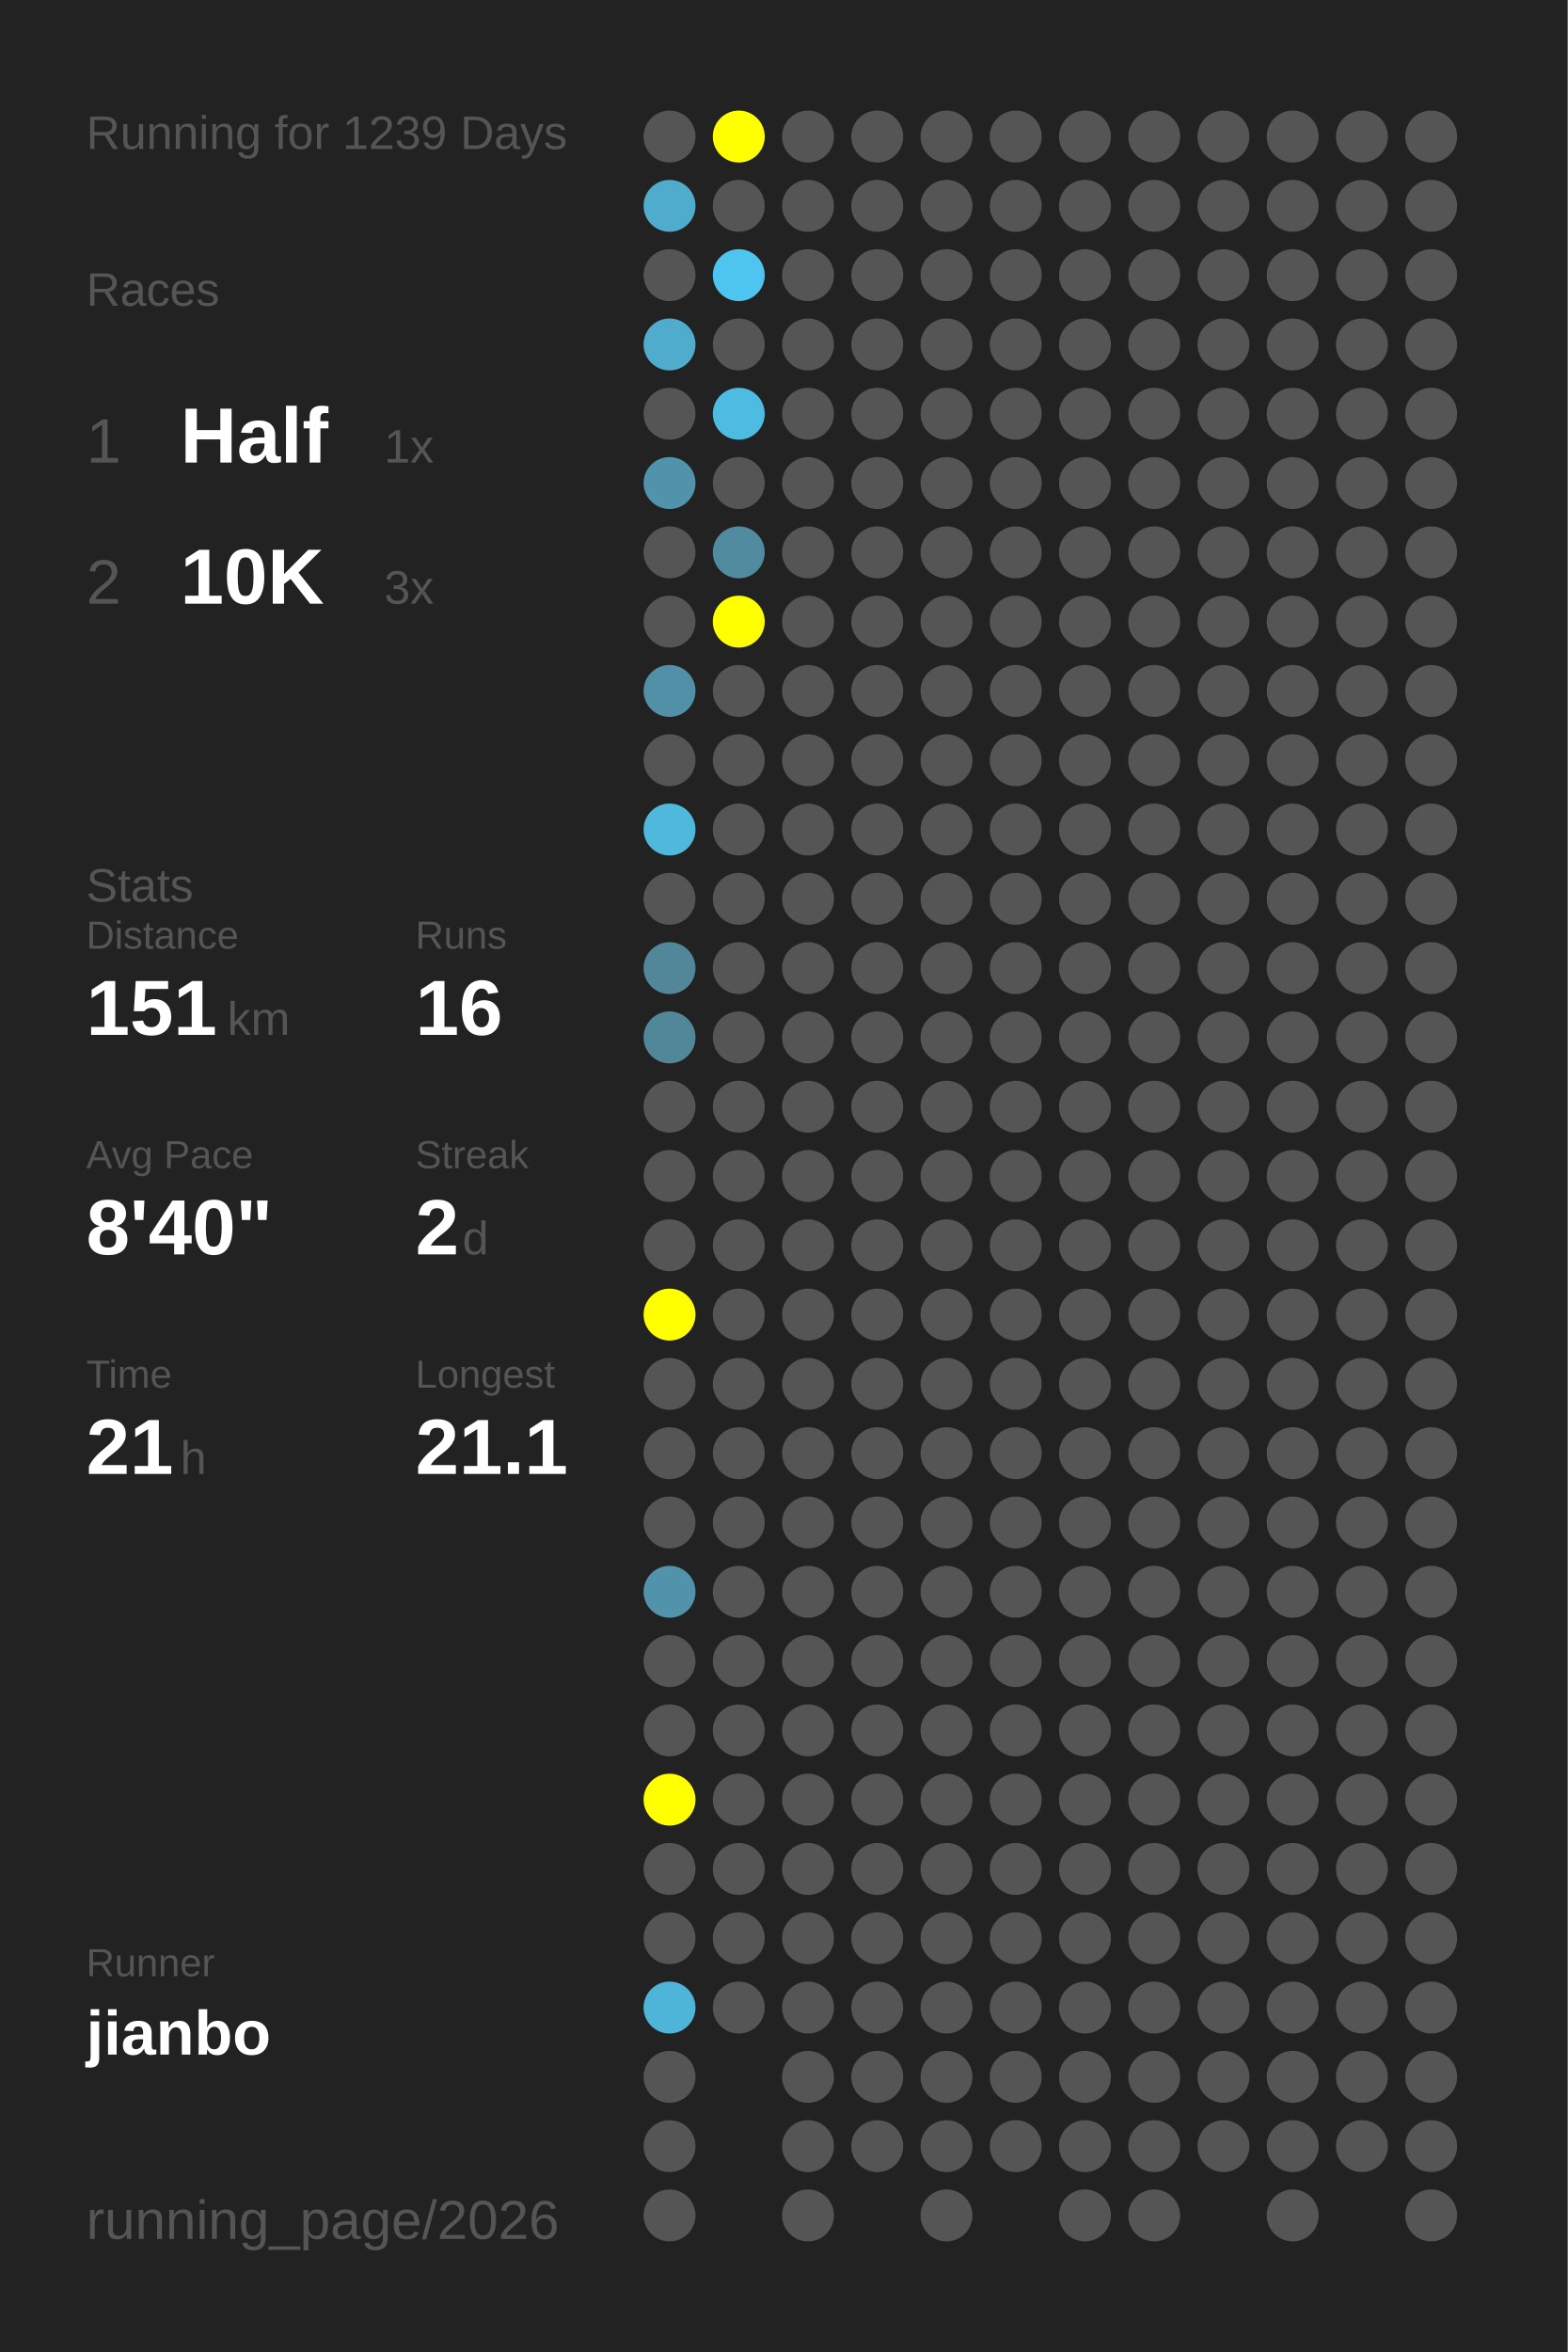
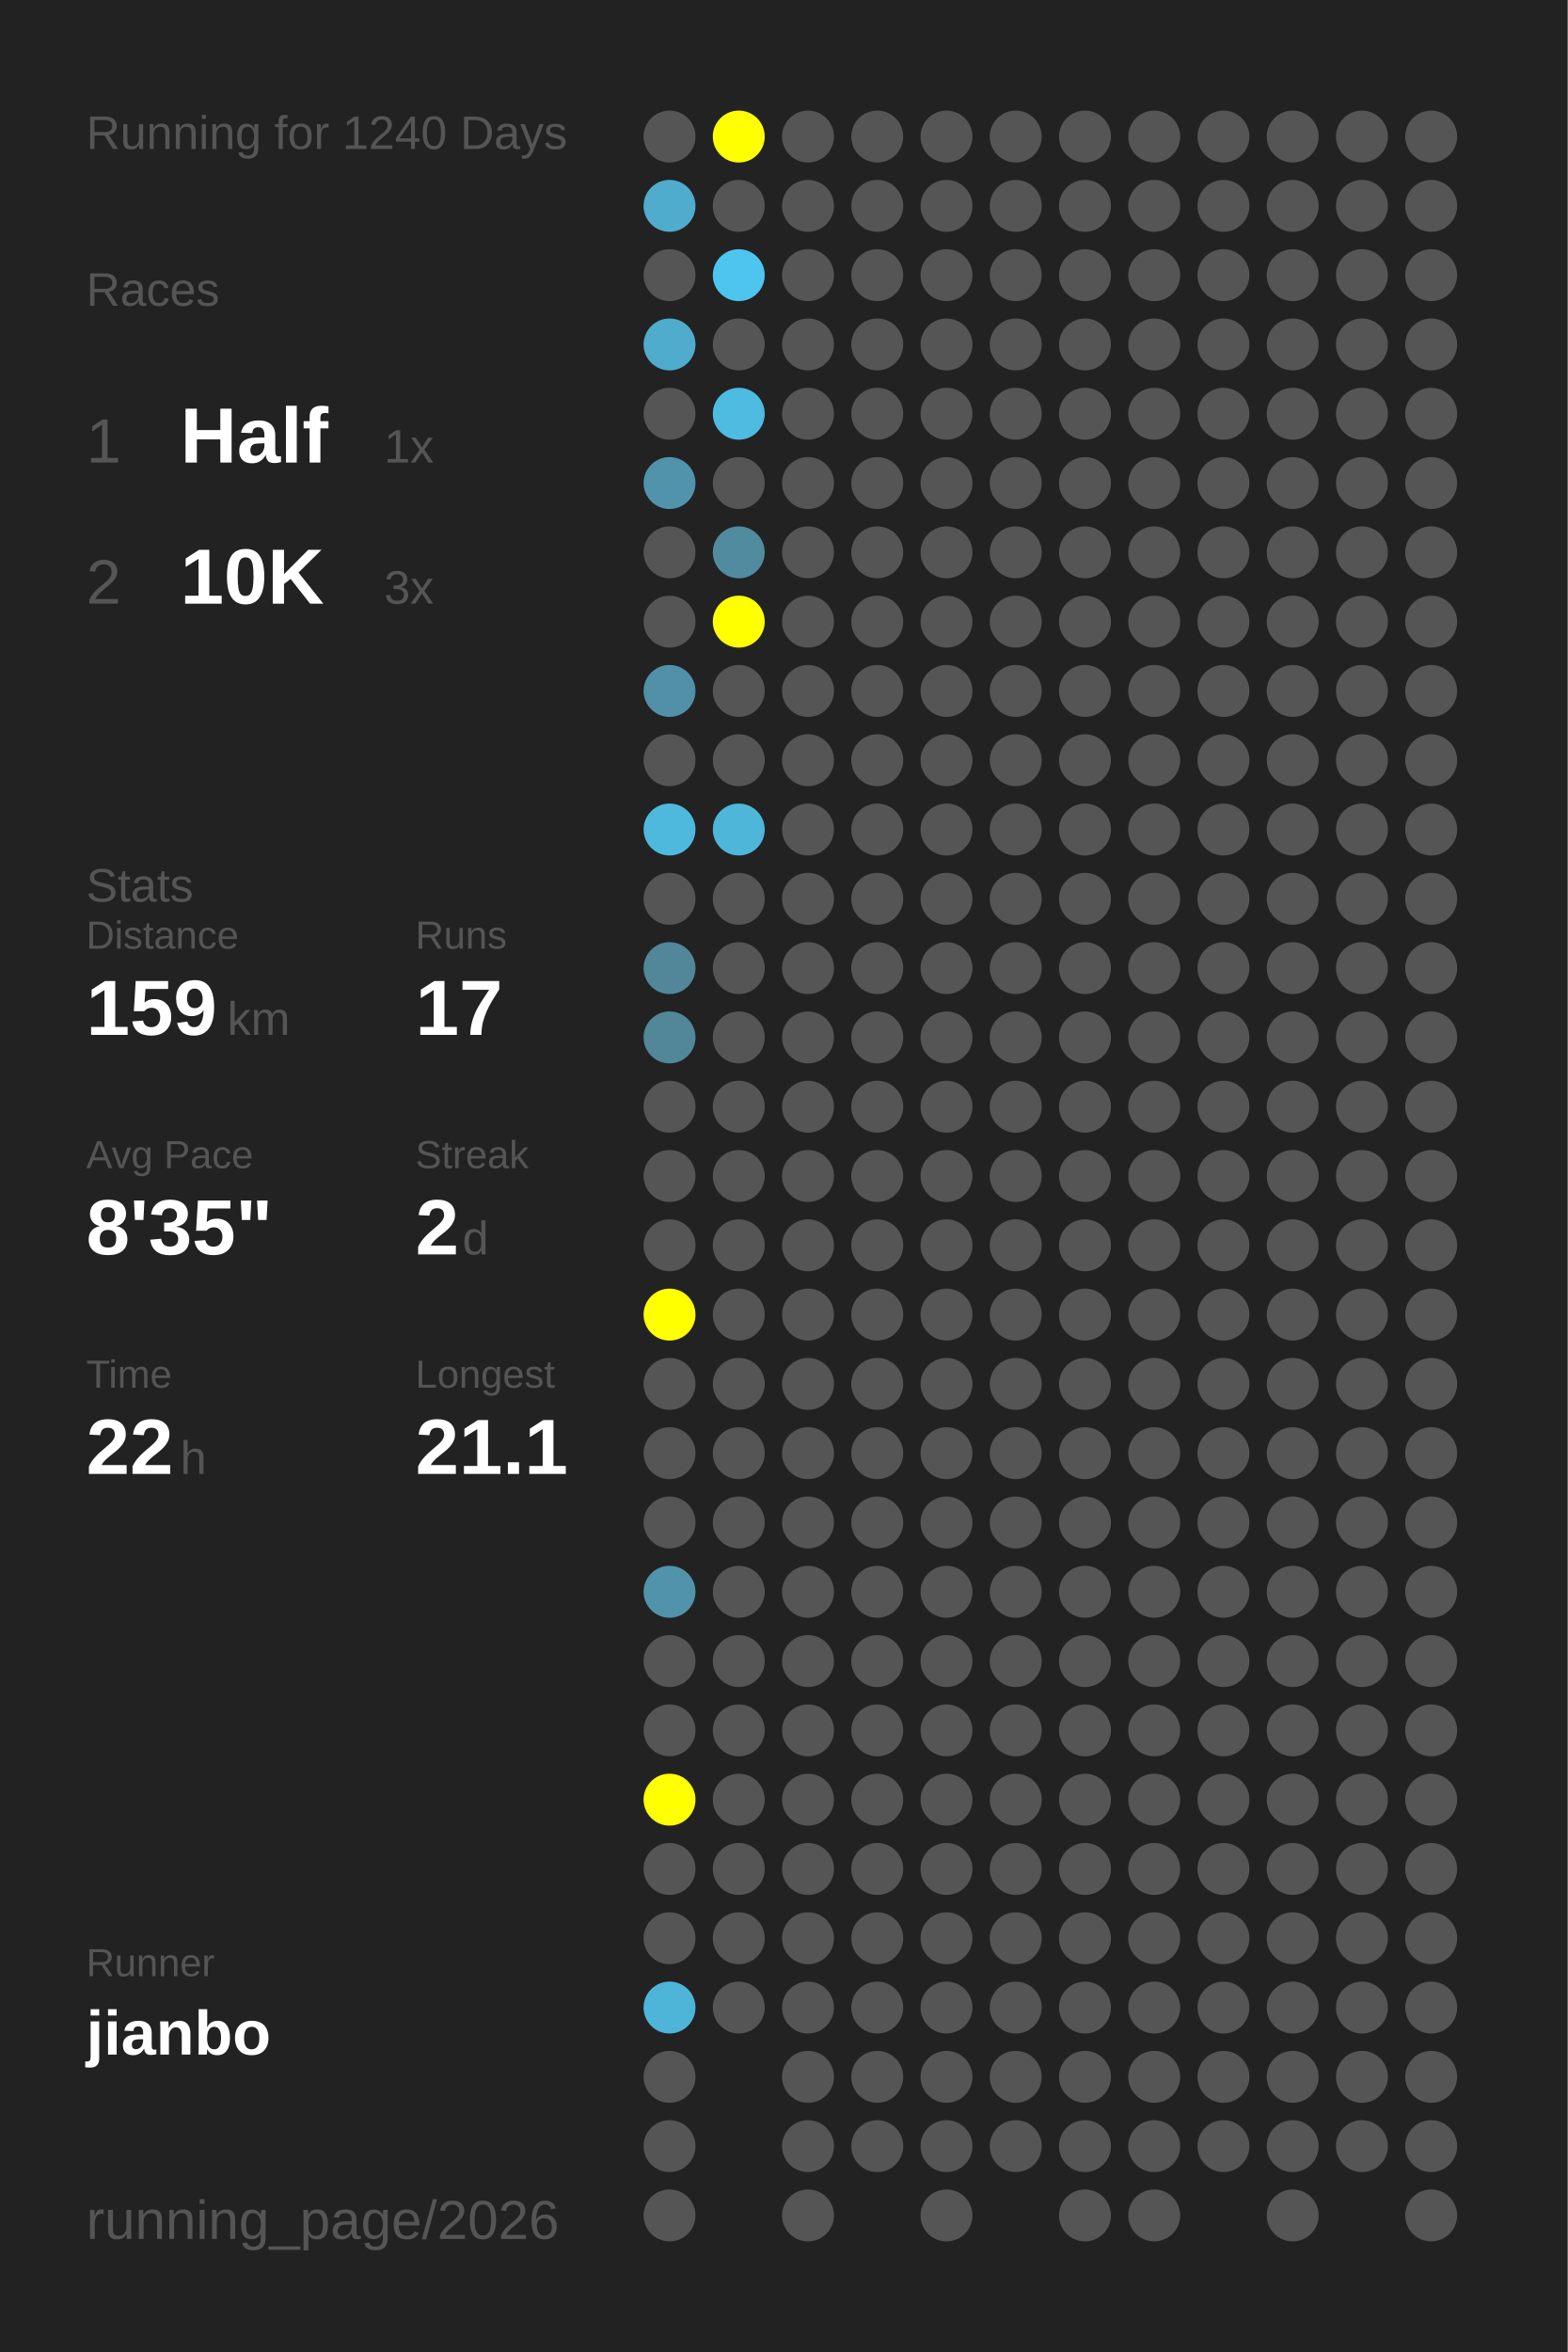
<svg xmlns="http://www.w3.org/2000/svg" baseProfile="full" height="300mm" version="1.1" viewBox="0,0,200,300" width="200mm">
  <defs />
  <rect fill="#222222" height="300" width="200" x="0" y="0" />
-   <text fill="#555555" style="font-size:6px; font-family:Arial;" x="11" y="19">Running for 1239 Days</text>
+   <text fill="#555555" style="font-size:6px; font-family:Arial;" x="11" y="19">Running for 1240 Days</text>
  <text fill="#555555" style="font-size:6px; font-family:Arial;" x="11" y="39">Races</text>
  <text fill="#555555" style="font-size:8px; font-family:Arial;" x="11" y="59">1</text>
  <text fill="#FFFFFF" style="font-size:10px; font-family:Arial; font-weight:bold;" x="23" y="59">Half</text>
  <text fill="#555555" style="font-size:6px; font-family:Arial;" x="49" y="59">1x</text>
  <text fill="#555555" style="font-size:8px; font-family:Arial;" x="11" y="77">2</text>
  <text fill="#FFFFFF" style="font-size:10px; font-family:Arial; font-weight:bold;" x="23" y="77">10K</text>
  <text fill="#555555" style="font-size:6px; font-family:Arial;" x="49" y="77">3x</text>
  <text fill="#555555" style="font-size:6px; font-family:Arial;" x="11" y="115">Stats</text>
  <text fill="#555555" style="font-size:5px; font-family:Arial;" x="11" y="121">Distance</text>
-   <text fill="#FFFFFF" style="font-size:10px; font-family:Arial; font-weight:bold;" x="11" y="132">151</text>
+   <text fill="#FFFFFF" style="font-size:10px; font-family:Arial; font-weight:bold;" x="11" y="132">159</text>
  <text fill="#555555" style="font-size:6px; font-family:Arial;" x="29" y="132">km</text>
  <text fill="#555555" style="font-size:5px; font-family:Arial;" x="53" y="121">Runs</text>
-   <text fill="#FFFFFF" style="font-size:10px; font-family:Arial; font-weight:bold;" x="53" y="132">16</text>
+   <text fill="#FFFFFF" style="font-size:10px; font-family:Arial; font-weight:bold;" x="53" y="132">17</text>
  <text fill="#555555" style="font-size:5px; font-family:Arial;" x="11" y="149">Avg Pace</text>
-   <text fill="#FFFFFF" style="font-size:10px; font-family:Arial; font-weight:bold;" x="11" y="160">8'40"</text>
+   <text fill="#FFFFFF" style="font-size:10px; font-family:Arial; font-weight:bold;" x="11" y="160">8'35"</text>
  <text fill="#555555" style="font-size:5px; font-family:Arial;" x="53" y="149">Streak</text>
  <text fill="#FFFFFF" style="font-size:10px; font-family:Arial; font-weight:bold;" x="53" y="160">2</text>
  <text fill="#555555" style="font-size:6px; font-family:Arial;" x="59" y="160">d</text>
  <text fill="#555555" style="font-size:5px; font-family:Arial;" x="11" y="177">Time</text>
-   <text fill="#FFFFFF" style="font-size:10px; font-family:Arial; font-weight:bold;" x="11" y="188">21</text>
+   <text fill="#FFFFFF" style="font-size:10px; font-family:Arial; font-weight:bold;" x="11" y="188">22</text>
  <text fill="#555555" style="font-size:6px; font-family:Arial;" x="23" y="188">h</text>
  <text fill="#555555" style="font-size:5px; font-family:Arial;" x="53" y="177">Longest</text>
  <text fill="#FFFFFF" style="font-size:10px; font-family:Arial; font-weight:bold;" x="53" y="188">21.1</text>
  <text fill="#555555" style="font-size:5px; font-family:Arial;" x="11" y="252.065">Runner</text>
  <text fill="#FFFFFF" style="font-size:8px; font-family:Arial; font-weight:bold;" x="11" y="262.065">jianbo</text>
  <text fill="#555555" style="font-size:7px; font-family:Arial;" x="11" y="285.581">running_page/2026</text>
  <circle cx="85.417" cy="17.419" fill="#555555" r="3.312" />
  <circle cx="85.417" cy="26.258" fill="#4faccc" r="3.312" />
  <circle cx="85.417" cy="35.097" fill="#555555" r="3.312" />
  <circle cx="85.417" cy="43.935" fill="#4faccc" r="3.312" />
  <circle cx="85.417" cy="52.774" fill="#555555" r="3.312" />
  <circle cx="85.417" cy="61.613" fill="#5093aa" r="3.312" />
  <circle cx="85.417" cy="70.452" fill="#555555" r="3.312" />
  <circle cx="85.417" cy="79.29" fill="#555555" r="3.312" />
  <circle cx="85.417" cy="88.129" fill="#5190a6" r="3.312" />
  <circle cx="85.417" cy="96.968" fill="#555555" r="3.312" />
  <circle cx="85.417" cy="105.806" fill="#4eb9dd" r="3.312" />
  <circle cx="85.417" cy="114.645" fill="#555555" r="3.312" />
  <circle cx="85.417" cy="123.484" fill="#518799" r="3.312" />
  <circle cx="85.417" cy="132.323" fill="#518799" r="3.312" />
  <circle cx="85.417" cy="141.161" fill="#555555" r="3.312" />
  <circle cx="85.417" cy="150" fill="#555555" r="3.312" />
  <circle cx="85.417" cy="158.839" fill="#555555" r="3.312" />
  <circle cx="85.417" cy="167.677" fill="#FFFF00" r="3.312" />
  <circle cx="85.417" cy="176.516" fill="#555555" r="3.312" />
  <circle cx="85.417" cy="185.355" fill="#555555" r="3.312" />
  <circle cx="85.417" cy="194.194" fill="#555555" r="3.312" />
  <circle cx="85.417" cy="203.032" fill="#5093aa" r="3.312" />
  <circle cx="85.417" cy="211.871" fill="#555555" r="3.312" />
  <circle cx="85.417" cy="220.71" fill="#555555" r="3.312" />
  <circle cx="85.417" cy="229.548" fill="#FFFF00" r="3.312" />
  <circle cx="85.417" cy="238.387" fill="#555555" r="3.312" />
  <circle cx="85.417" cy="247.226" fill="#555555" r="3.312" />
  <circle cx="85.417" cy="256.065" fill="#4eb5d8" r="3.312" />
  <circle cx="85.417" cy="264.903" fill="#555555" r="3.312" />
  <circle cx="85.417" cy="273.742" fill="#555555" r="3.312" />
  <circle cx="85.417" cy="282.581" fill="#555555" r="3.312" />
  <circle cx="94.25" cy="17.419" fill="#FFFF00" r="3.312" />
  <circle cx="94.25" cy="26.258" fill="#555555" r="3.312" />
  <circle cx="94.25" cy="35.097" fill="#4dc5ee" r="3.312" />
  <circle cx="94.25" cy="43.935" fill="#555555" r="3.312" />
  <circle cx="94.25" cy="52.774" fill="#4ebbe0" r="3.312" />
  <circle cx="94.25" cy="61.613" fill="#555555" r="3.312" />
  <circle cx="94.25" cy="70.452" fill="#518b9f" r="3.312" />
  <circle cx="94.25" cy="79.29" fill="#FFFF00" r="3.312" />
  <circle cx="94.25" cy="88.129" fill="#555555" r="3.312" />
  <circle cx="94.25" cy="96.968" fill="#555555" r="3.312" />
-   <circle cx="94.25" cy="105.806" fill="#555555" r="3.312" />
+   <circle cx="94.25" cy="105.806" fill="#4eb6d9" r="3.312" />
  <circle cx="94.25" cy="114.645" fill="#555555" r="3.312" />
  <circle cx="94.25" cy="123.484" fill="#555555" r="3.312" />
  <circle cx="94.25" cy="132.323" fill="#555555" r="3.312" />
  <circle cx="94.25" cy="141.161" fill="#555555" r="3.312" />
  <circle cx="94.25" cy="150" fill="#555555" r="3.312" />
  <circle cx="94.25" cy="158.839" fill="#555555" r="3.312" />
  <circle cx="94.25" cy="167.677" fill="#555555" r="3.312" />
  <circle cx="94.25" cy="176.516" fill="#555555" r="3.312" />
  <circle cx="94.25" cy="185.355" fill="#555555" r="3.312" />
  <circle cx="94.25" cy="194.194" fill="#555555" r="3.312" />
  <circle cx="94.25" cy="203.032" fill="#555555" r="3.312" />
  <circle cx="94.25" cy="211.871" fill="#555555" r="3.312" />
  <circle cx="94.25" cy="220.71" fill="#555555" r="3.312" />
  <circle cx="94.25" cy="229.548" fill="#555555" r="3.312" />
  <circle cx="94.25" cy="238.387" fill="#555555" r="3.312" />
  <circle cx="94.25" cy="247.226" fill="#555555" r="3.312" />
  <circle cx="94.25" cy="256.065" fill="#555555" r="3.312" />
  <circle cx="103.083" cy="17.419" fill="#555555" r="3.312" />
  <circle cx="103.083" cy="26.258" fill="#555555" r="3.312" />
  <circle cx="103.083" cy="35.097" fill="#555555" r="3.312" />
  <circle cx="103.083" cy="43.935" fill="#555555" r="3.312" />
  <circle cx="103.083" cy="52.774" fill="#555555" r="3.312" />
  <circle cx="103.083" cy="61.613" fill="#555555" r="3.312" />
  <circle cx="103.083" cy="70.452" fill="#555555" r="3.312" />
  <circle cx="103.083" cy="79.29" fill="#555555" r="3.312" />
  <circle cx="103.083" cy="88.129" fill="#555555" r="3.312" />
  <circle cx="103.083" cy="96.968" fill="#555555" r="3.312" />
  <circle cx="103.083" cy="105.806" fill="#555555" r="3.312" />
  <circle cx="103.083" cy="114.645" fill="#555555" r="3.312" />
  <circle cx="103.083" cy="123.484" fill="#555555" r="3.312" />
  <circle cx="103.083" cy="132.323" fill="#555555" r="3.312" />
  <circle cx="103.083" cy="141.161" fill="#555555" r="3.312" />
  <circle cx="103.083" cy="150" fill="#555555" r="3.312" />
  <circle cx="103.083" cy="158.839" fill="#555555" r="3.312" />
  <circle cx="103.083" cy="167.677" fill="#555555" r="3.312" />
  <circle cx="103.083" cy="176.516" fill="#555555" r="3.312" />
  <circle cx="103.083" cy="185.355" fill="#555555" r="3.312" />
  <circle cx="103.083" cy="194.194" fill="#555555" r="3.312" />
  <circle cx="103.083" cy="203.032" fill="#555555" r="3.312" />
  <circle cx="103.083" cy="211.871" fill="#555555" r="3.312" />
  <circle cx="103.083" cy="220.71" fill="#555555" r="3.312" />
  <circle cx="103.083" cy="229.548" fill="#555555" r="3.312" />
  <circle cx="103.083" cy="238.387" fill="#555555" r="3.312" />
  <circle cx="103.083" cy="247.226" fill="#555555" r="3.312" />
  <circle cx="103.083" cy="256.065" fill="#555555" r="3.312" />
  <circle cx="103.083" cy="264.903" fill="#555555" r="3.312" />
  <circle cx="103.083" cy="273.742" fill="#555555" r="3.312" />
  <circle cx="103.083" cy="282.581" fill="#555555" r="3.312" />
  <circle cx="111.917" cy="17.419" fill="#555555" r="3.312" />
  <circle cx="111.917" cy="26.258" fill="#555555" r="3.312" />
  <circle cx="111.917" cy="35.097" fill="#555555" r="3.312" />
  <circle cx="111.917" cy="43.935" fill="#555555" r="3.312" />
  <circle cx="111.917" cy="52.774" fill="#555555" r="3.312" />
  <circle cx="111.917" cy="61.613" fill="#555555" r="3.312" />
  <circle cx="111.917" cy="70.452" fill="#555555" r="3.312" />
  <circle cx="111.917" cy="79.29" fill="#555555" r="3.312" />
  <circle cx="111.917" cy="88.129" fill="#555555" r="3.312" />
  <circle cx="111.917" cy="96.968" fill="#555555" r="3.312" />
  <circle cx="111.917" cy="105.806" fill="#555555" r="3.312" />
  <circle cx="111.917" cy="114.645" fill="#555555" r="3.312" />
  <circle cx="111.917" cy="123.484" fill="#555555" r="3.312" />
  <circle cx="111.917" cy="132.323" fill="#555555" r="3.312" />
  <circle cx="111.917" cy="141.161" fill="#555555" r="3.312" />
  <circle cx="111.917" cy="150" fill="#555555" r="3.312" />
  <circle cx="111.917" cy="158.839" fill="#555555" r="3.312" />
  <circle cx="111.917" cy="167.677" fill="#555555" r="3.312" />
  <circle cx="111.917" cy="176.516" fill="#555555" r="3.312" />
  <circle cx="111.917" cy="185.355" fill="#555555" r="3.312" />
  <circle cx="111.917" cy="194.194" fill="#555555" r="3.312" />
  <circle cx="111.917" cy="203.032" fill="#555555" r="3.312" />
  <circle cx="111.917" cy="211.871" fill="#555555" r="3.312" />
  <circle cx="111.917" cy="220.71" fill="#555555" r="3.312" />
  <circle cx="111.917" cy="229.548" fill="#555555" r="3.312" />
  <circle cx="111.917" cy="238.387" fill="#555555" r="3.312" />
  <circle cx="111.917" cy="247.226" fill="#555555" r="3.312" />
  <circle cx="111.917" cy="256.065" fill="#555555" r="3.312" />
  <circle cx="111.917" cy="264.903" fill="#555555" r="3.312" />
  <circle cx="111.917" cy="273.742" fill="#555555" r="3.312" />
  <circle cx="120.75" cy="17.419" fill="#555555" r="3.312" />
  <circle cx="120.75" cy="26.258" fill="#555555" r="3.312" />
  <circle cx="120.75" cy="35.097" fill="#555555" r="3.312" />
  <circle cx="120.75" cy="43.935" fill="#555555" r="3.312" />
  <circle cx="120.75" cy="52.774" fill="#555555" r="3.312" />
  <circle cx="120.75" cy="61.613" fill="#555555" r="3.312" />
  <circle cx="120.75" cy="70.452" fill="#555555" r="3.312" />
  <circle cx="120.75" cy="79.29" fill="#555555" r="3.312" />
  <circle cx="120.75" cy="88.129" fill="#555555" r="3.312" />
  <circle cx="120.75" cy="96.968" fill="#555555" r="3.312" />
  <circle cx="120.75" cy="105.806" fill="#555555" r="3.312" />
  <circle cx="120.75" cy="114.645" fill="#555555" r="3.312" />
  <circle cx="120.75" cy="123.484" fill="#555555" r="3.312" />
  <circle cx="120.75" cy="132.323" fill="#555555" r="3.312" />
  <circle cx="120.75" cy="141.161" fill="#555555" r="3.312" />
  <circle cx="120.75" cy="150" fill="#555555" r="3.312" />
  <circle cx="120.75" cy="158.839" fill="#555555" r="3.312" />
  <circle cx="120.75" cy="167.677" fill="#555555" r="3.312" />
  <circle cx="120.75" cy="176.516" fill="#555555" r="3.312" />
  <circle cx="120.75" cy="185.355" fill="#555555" r="3.312" />
  <circle cx="120.75" cy="194.194" fill="#555555" r="3.312" />
  <circle cx="120.75" cy="203.032" fill="#555555" r="3.312" />
  <circle cx="120.75" cy="211.871" fill="#555555" r="3.312" />
  <circle cx="120.75" cy="220.71" fill="#555555" r="3.312" />
  <circle cx="120.75" cy="229.548" fill="#555555" r="3.312" />
  <circle cx="120.75" cy="238.387" fill="#555555" r="3.312" />
  <circle cx="120.75" cy="247.226" fill="#555555" r="3.312" />
  <circle cx="120.75" cy="256.065" fill="#555555" r="3.312" />
  <circle cx="120.75" cy="264.903" fill="#555555" r="3.312" />
  <circle cx="120.75" cy="273.742" fill="#555555" r="3.312" />
  <circle cx="120.75" cy="282.581" fill="#555555" r="3.312" />
  <circle cx="129.583" cy="17.419" fill="#555555" r="3.312" />
  <circle cx="129.583" cy="26.258" fill="#555555" r="3.312" />
  <circle cx="129.583" cy="35.097" fill="#555555" r="3.312" />
  <circle cx="129.583" cy="43.935" fill="#555555" r="3.312" />
  <circle cx="129.583" cy="52.774" fill="#555555" r="3.312" />
  <circle cx="129.583" cy="61.613" fill="#555555" r="3.312" />
  <circle cx="129.583" cy="70.452" fill="#555555" r="3.312" />
  <circle cx="129.583" cy="79.29" fill="#555555" r="3.312" />
  <circle cx="129.583" cy="88.129" fill="#555555" r="3.312" />
  <circle cx="129.583" cy="96.968" fill="#555555" r="3.312" />
  <circle cx="129.583" cy="105.806" fill="#555555" r="3.312" />
  <circle cx="129.583" cy="114.645" fill="#555555" r="3.312" />
  <circle cx="129.583" cy="123.484" fill="#555555" r="3.312" />
  <circle cx="129.583" cy="132.323" fill="#555555" r="3.312" />
  <circle cx="129.583" cy="141.161" fill="#555555" r="3.312" />
  <circle cx="129.583" cy="150" fill="#555555" r="3.312" />
  <circle cx="129.583" cy="158.839" fill="#555555" r="3.312" />
  <circle cx="129.583" cy="167.677" fill="#555555" r="3.312" />
  <circle cx="129.583" cy="176.516" fill="#555555" r="3.312" />
  <circle cx="129.583" cy="185.355" fill="#555555" r="3.312" />
  <circle cx="129.583" cy="194.194" fill="#555555" r="3.312" />
  <circle cx="129.583" cy="203.032" fill="#555555" r="3.312" />
  <circle cx="129.583" cy="211.871" fill="#555555" r="3.312" />
  <circle cx="129.583" cy="220.71" fill="#555555" r="3.312" />
  <circle cx="129.583" cy="229.548" fill="#555555" r="3.312" />
  <circle cx="129.583" cy="238.387" fill="#555555" r="3.312" />
  <circle cx="129.583" cy="247.226" fill="#555555" r="3.312" />
  <circle cx="129.583" cy="256.065" fill="#555555" r="3.312" />
  <circle cx="129.583" cy="264.903" fill="#555555" r="3.312" />
  <circle cx="129.583" cy="273.742" fill="#555555" r="3.312" />
  <circle cx="138.417" cy="17.419" fill="#555555" r="3.312" />
  <circle cx="138.417" cy="26.258" fill="#555555" r="3.312" />
  <circle cx="138.417" cy="35.097" fill="#555555" r="3.312" />
  <circle cx="138.417" cy="43.935" fill="#555555" r="3.312" />
  <circle cx="138.417" cy="52.774" fill="#555555" r="3.312" />
  <circle cx="138.417" cy="61.613" fill="#555555" r="3.312" />
  <circle cx="138.417" cy="70.452" fill="#555555" r="3.312" />
  <circle cx="138.417" cy="79.29" fill="#555555" r="3.312" />
  <circle cx="138.417" cy="88.129" fill="#555555" r="3.312" />
  <circle cx="138.417" cy="96.968" fill="#555555" r="3.312" />
  <circle cx="138.417" cy="105.806" fill="#555555" r="3.312" />
  <circle cx="138.417" cy="114.645" fill="#555555" r="3.312" />
  <circle cx="138.417" cy="123.484" fill="#555555" r="3.312" />
  <circle cx="138.417" cy="132.323" fill="#555555" r="3.312" />
  <circle cx="138.417" cy="141.161" fill="#555555" r="3.312" />
  <circle cx="138.417" cy="150" fill="#555555" r="3.312" />
  <circle cx="138.417" cy="158.839" fill="#555555" r="3.312" />
  <circle cx="138.417" cy="167.677" fill="#555555" r="3.312" />
  <circle cx="138.417" cy="176.516" fill="#555555" r="3.312" />
  <circle cx="138.417" cy="185.355" fill="#555555" r="3.312" />
  <circle cx="138.417" cy="194.194" fill="#555555" r="3.312" />
  <circle cx="138.417" cy="203.032" fill="#555555" r="3.312" />
  <circle cx="138.417" cy="211.871" fill="#555555" r="3.312" />
  <circle cx="138.417" cy="220.71" fill="#555555" r="3.312" />
  <circle cx="138.417" cy="229.548" fill="#555555" r="3.312" />
  <circle cx="138.417" cy="238.387" fill="#555555" r="3.312" />
  <circle cx="138.417" cy="247.226" fill="#555555" r="3.312" />
  <circle cx="138.417" cy="256.065" fill="#555555" r="3.312" />
  <circle cx="138.417" cy="264.903" fill="#555555" r="3.312" />
  <circle cx="138.417" cy="273.742" fill="#555555" r="3.312" />
  <circle cx="138.417" cy="282.581" fill="#555555" r="3.312" />
  <circle cx="147.25" cy="17.419" fill="#555555" r="3.312" />
  <circle cx="147.25" cy="26.258" fill="#555555" r="3.312" />
  <circle cx="147.25" cy="35.097" fill="#555555" r="3.312" />
  <circle cx="147.25" cy="43.935" fill="#555555" r="3.312" />
  <circle cx="147.25" cy="52.774" fill="#555555" r="3.312" />
  <circle cx="147.25" cy="61.613" fill="#555555" r="3.312" />
  <circle cx="147.25" cy="70.452" fill="#555555" r="3.312" />
  <circle cx="147.25" cy="79.29" fill="#555555" r="3.312" />
  <circle cx="147.25" cy="88.129" fill="#555555" r="3.312" />
  <circle cx="147.25" cy="96.968" fill="#555555" r="3.312" />
  <circle cx="147.25" cy="105.806" fill="#555555" r="3.312" />
  <circle cx="147.25" cy="114.645" fill="#555555" r="3.312" />
  <circle cx="147.25" cy="123.484" fill="#555555" r="3.312" />
  <circle cx="147.25" cy="132.323" fill="#555555" r="3.312" />
  <circle cx="147.25" cy="141.161" fill="#555555" r="3.312" />
  <circle cx="147.25" cy="150" fill="#555555" r="3.312" />
  <circle cx="147.25" cy="158.839" fill="#555555" r="3.312" />
  <circle cx="147.25" cy="167.677" fill="#555555" r="3.312" />
  <circle cx="147.25" cy="176.516" fill="#555555" r="3.312" />
  <circle cx="147.25" cy="185.355" fill="#555555" r="3.312" />
  <circle cx="147.25" cy="194.194" fill="#555555" r="3.312" />
  <circle cx="147.25" cy="203.032" fill="#555555" r="3.312" />
  <circle cx="147.25" cy="211.871" fill="#555555" r="3.312" />
  <circle cx="147.25" cy="220.71" fill="#555555" r="3.312" />
  <circle cx="147.25" cy="229.548" fill="#555555" r="3.312" />
  <circle cx="147.25" cy="238.387" fill="#555555" r="3.312" />
  <circle cx="147.25" cy="247.226" fill="#555555" r="3.312" />
  <circle cx="147.25" cy="256.065" fill="#555555" r="3.312" />
  <circle cx="147.25" cy="264.903" fill="#555555" r="3.312" />
  <circle cx="147.25" cy="273.742" fill="#555555" r="3.312" />
  <circle cx="147.25" cy="282.581" fill="#555555" r="3.312" />
  <circle cx="156.083" cy="17.419" fill="#555555" r="3.312" />
  <circle cx="156.083" cy="26.258" fill="#555555" r="3.312" />
  <circle cx="156.083" cy="35.097" fill="#555555" r="3.312" />
  <circle cx="156.083" cy="43.935" fill="#555555" r="3.312" />
  <circle cx="156.083" cy="52.774" fill="#555555" r="3.312" />
  <circle cx="156.083" cy="61.613" fill="#555555" r="3.312" />
  <circle cx="156.083" cy="70.452" fill="#555555" r="3.312" />
  <circle cx="156.083" cy="79.29" fill="#555555" r="3.312" />
  <circle cx="156.083" cy="88.129" fill="#555555" r="3.312" />
  <circle cx="156.083" cy="96.968" fill="#555555" r="3.312" />
  <circle cx="156.083" cy="105.806" fill="#555555" r="3.312" />
  <circle cx="156.083" cy="114.645" fill="#555555" r="3.312" />
  <circle cx="156.083" cy="123.484" fill="#555555" r="3.312" />
  <circle cx="156.083" cy="132.323" fill="#555555" r="3.312" />
  <circle cx="156.083" cy="141.161" fill="#555555" r="3.312" />
  <circle cx="156.083" cy="150" fill="#555555" r="3.312" />
  <circle cx="156.083" cy="158.839" fill="#555555" r="3.312" />
  <circle cx="156.083" cy="167.677" fill="#555555" r="3.312" />
  <circle cx="156.083" cy="176.516" fill="#555555" r="3.312" />
  <circle cx="156.083" cy="185.355" fill="#555555" r="3.312" />
  <circle cx="156.083" cy="194.194" fill="#555555" r="3.312" />
  <circle cx="156.083" cy="203.032" fill="#555555" r="3.312" />
  <circle cx="156.083" cy="211.871" fill="#555555" r="3.312" />
  <circle cx="156.083" cy="220.71" fill="#555555" r="3.312" />
  <circle cx="156.083" cy="229.548" fill="#555555" r="3.312" />
  <circle cx="156.083" cy="238.387" fill="#555555" r="3.312" />
  <circle cx="156.083" cy="247.226" fill="#555555" r="3.312" />
  <circle cx="156.083" cy="256.065" fill="#555555" r="3.312" />
  <circle cx="156.083" cy="264.903" fill="#555555" r="3.312" />
  <circle cx="156.083" cy="273.742" fill="#555555" r="3.312" />
  <circle cx="164.917" cy="17.419" fill="#555555" r="3.312" />
  <circle cx="164.917" cy="26.258" fill="#555555" r="3.312" />
  <circle cx="164.917" cy="35.097" fill="#555555" r="3.312" />
  <circle cx="164.917" cy="43.935" fill="#555555" r="3.312" />
  <circle cx="164.917" cy="52.774" fill="#555555" r="3.312" />
  <circle cx="164.917" cy="61.613" fill="#555555" r="3.312" />
  <circle cx="164.917" cy="70.452" fill="#555555" r="3.312" />
  <circle cx="164.917" cy="79.29" fill="#555555" r="3.312" />
  <circle cx="164.917" cy="88.129" fill="#555555" r="3.312" />
  <circle cx="164.917" cy="96.968" fill="#555555" r="3.312" />
  <circle cx="164.917" cy="105.806" fill="#555555" r="3.312" />
  <circle cx="164.917" cy="114.645" fill="#555555" r="3.312" />
  <circle cx="164.917" cy="123.484" fill="#555555" r="3.312" />
  <circle cx="164.917" cy="132.323" fill="#555555" r="3.312" />
  <circle cx="164.917" cy="141.161" fill="#555555" r="3.312" />
  <circle cx="164.917" cy="150" fill="#555555" r="3.312" />
  <circle cx="164.917" cy="158.839" fill="#555555" r="3.312" />
  <circle cx="164.917" cy="167.677" fill="#555555" r="3.312" />
  <circle cx="164.917" cy="176.516" fill="#555555" r="3.312" />
  <circle cx="164.917" cy="185.355" fill="#555555" r="3.312" />
  <circle cx="164.917" cy="194.194" fill="#555555" r="3.312" />
  <circle cx="164.917" cy="203.032" fill="#555555" r="3.312" />
  <circle cx="164.917" cy="211.871" fill="#555555" r="3.312" />
  <circle cx="164.917" cy="220.71" fill="#555555" r="3.312" />
  <circle cx="164.917" cy="229.548" fill="#555555" r="3.312" />
  <circle cx="164.917" cy="238.387" fill="#555555" r="3.312" />
  <circle cx="164.917" cy="247.226" fill="#555555" r="3.312" />
  <circle cx="164.917" cy="256.065" fill="#555555" r="3.312" />
  <circle cx="164.917" cy="264.903" fill="#555555" r="3.312" />
  <circle cx="164.917" cy="273.742" fill="#555555" r="3.312" />
  <circle cx="164.917" cy="282.581" fill="#555555" r="3.312" />
  <circle cx="173.75" cy="17.419" fill="#555555" r="3.312" />
  <circle cx="173.75" cy="26.258" fill="#555555" r="3.312" />
  <circle cx="173.75" cy="35.097" fill="#555555" r="3.312" />
  <circle cx="173.75" cy="43.935" fill="#555555" r="3.312" />
  <circle cx="173.75" cy="52.774" fill="#555555" r="3.312" />
  <circle cx="173.75" cy="61.613" fill="#555555" r="3.312" />
  <circle cx="173.75" cy="70.452" fill="#555555" r="3.312" />
  <circle cx="173.75" cy="79.29" fill="#555555" r="3.312" />
  <circle cx="173.75" cy="88.129" fill="#555555" r="3.312" />
  <circle cx="173.75" cy="96.968" fill="#555555" r="3.312" />
  <circle cx="173.75" cy="105.806" fill="#555555" r="3.312" />
  <circle cx="173.75" cy="114.645" fill="#555555" r="3.312" />
  <circle cx="173.75" cy="123.484" fill="#555555" r="3.312" />
  <circle cx="173.75" cy="132.323" fill="#555555" r="3.312" />
  <circle cx="173.75" cy="141.161" fill="#555555" r="3.312" />
  <circle cx="173.75" cy="150" fill="#555555" r="3.312" />
  <circle cx="173.75" cy="158.839" fill="#555555" r="3.312" />
  <circle cx="173.75" cy="167.677" fill="#555555" r="3.312" />
  <circle cx="173.75" cy="176.516" fill="#555555" r="3.312" />
  <circle cx="173.75" cy="185.355" fill="#555555" r="3.312" />
  <circle cx="173.75" cy="194.194" fill="#555555" r="3.312" />
  <circle cx="173.75" cy="203.032" fill="#555555" r="3.312" />
  <circle cx="173.75" cy="211.871" fill="#555555" r="3.312" />
  <circle cx="173.75" cy="220.71" fill="#555555" r="3.312" />
  <circle cx="173.75" cy="229.548" fill="#555555" r="3.312" />
  <circle cx="173.75" cy="238.387" fill="#555555" r="3.312" />
  <circle cx="173.75" cy="247.226" fill="#555555" r="3.312" />
  <circle cx="173.75" cy="256.065" fill="#555555" r="3.312" />
  <circle cx="173.75" cy="264.903" fill="#555555" r="3.312" />
  <circle cx="173.75" cy="273.742" fill="#555555" r="3.312" />
  <circle cx="182.583" cy="17.419" fill="#555555" r="3.312" />
  <circle cx="182.583" cy="26.258" fill="#555555" r="3.312" />
  <circle cx="182.583" cy="35.097" fill="#555555" r="3.312" />
  <circle cx="182.583" cy="43.935" fill="#555555" r="3.312" />
  <circle cx="182.583" cy="52.774" fill="#555555" r="3.312" />
  <circle cx="182.583" cy="61.613" fill="#555555" r="3.312" />
  <circle cx="182.583" cy="70.452" fill="#555555" r="3.312" />
  <circle cx="182.583" cy="79.29" fill="#555555" r="3.312" />
  <circle cx="182.583" cy="88.129" fill="#555555" r="3.312" />
  <circle cx="182.583" cy="96.968" fill="#555555" r="3.312" />
  <circle cx="182.583" cy="105.806" fill="#555555" r="3.312" />
  <circle cx="182.583" cy="114.645" fill="#555555" r="3.312" />
  <circle cx="182.583" cy="123.484" fill="#555555" r="3.312" />
  <circle cx="182.583" cy="132.323" fill="#555555" r="3.312" />
  <circle cx="182.583" cy="141.161" fill="#555555" r="3.312" />
  <circle cx="182.583" cy="150" fill="#555555" r="3.312" />
  <circle cx="182.583" cy="158.839" fill="#555555" r="3.312" />
  <circle cx="182.583" cy="167.677" fill="#555555" r="3.312" />
  <circle cx="182.583" cy="176.516" fill="#555555" r="3.312" />
  <circle cx="182.583" cy="185.355" fill="#555555" r="3.312" />
  <circle cx="182.583" cy="194.194" fill="#555555" r="3.312" />
  <circle cx="182.583" cy="203.032" fill="#555555" r="3.312" />
  <circle cx="182.583" cy="211.871" fill="#555555" r="3.312" />
  <circle cx="182.583" cy="220.71" fill="#555555" r="3.312" />
  <circle cx="182.583" cy="229.548" fill="#555555" r="3.312" />
  <circle cx="182.583" cy="238.387" fill="#555555" r="3.312" />
  <circle cx="182.583" cy="247.226" fill="#555555" r="3.312" />
  <circle cx="182.583" cy="256.065" fill="#555555" r="3.312" />
  <circle cx="182.583" cy="264.903" fill="#555555" r="3.312" />
  <circle cx="182.583" cy="273.742" fill="#555555" r="3.312" />
  <circle cx="182.583" cy="282.581" fill="#555555" r="3.312" />
</svg>
